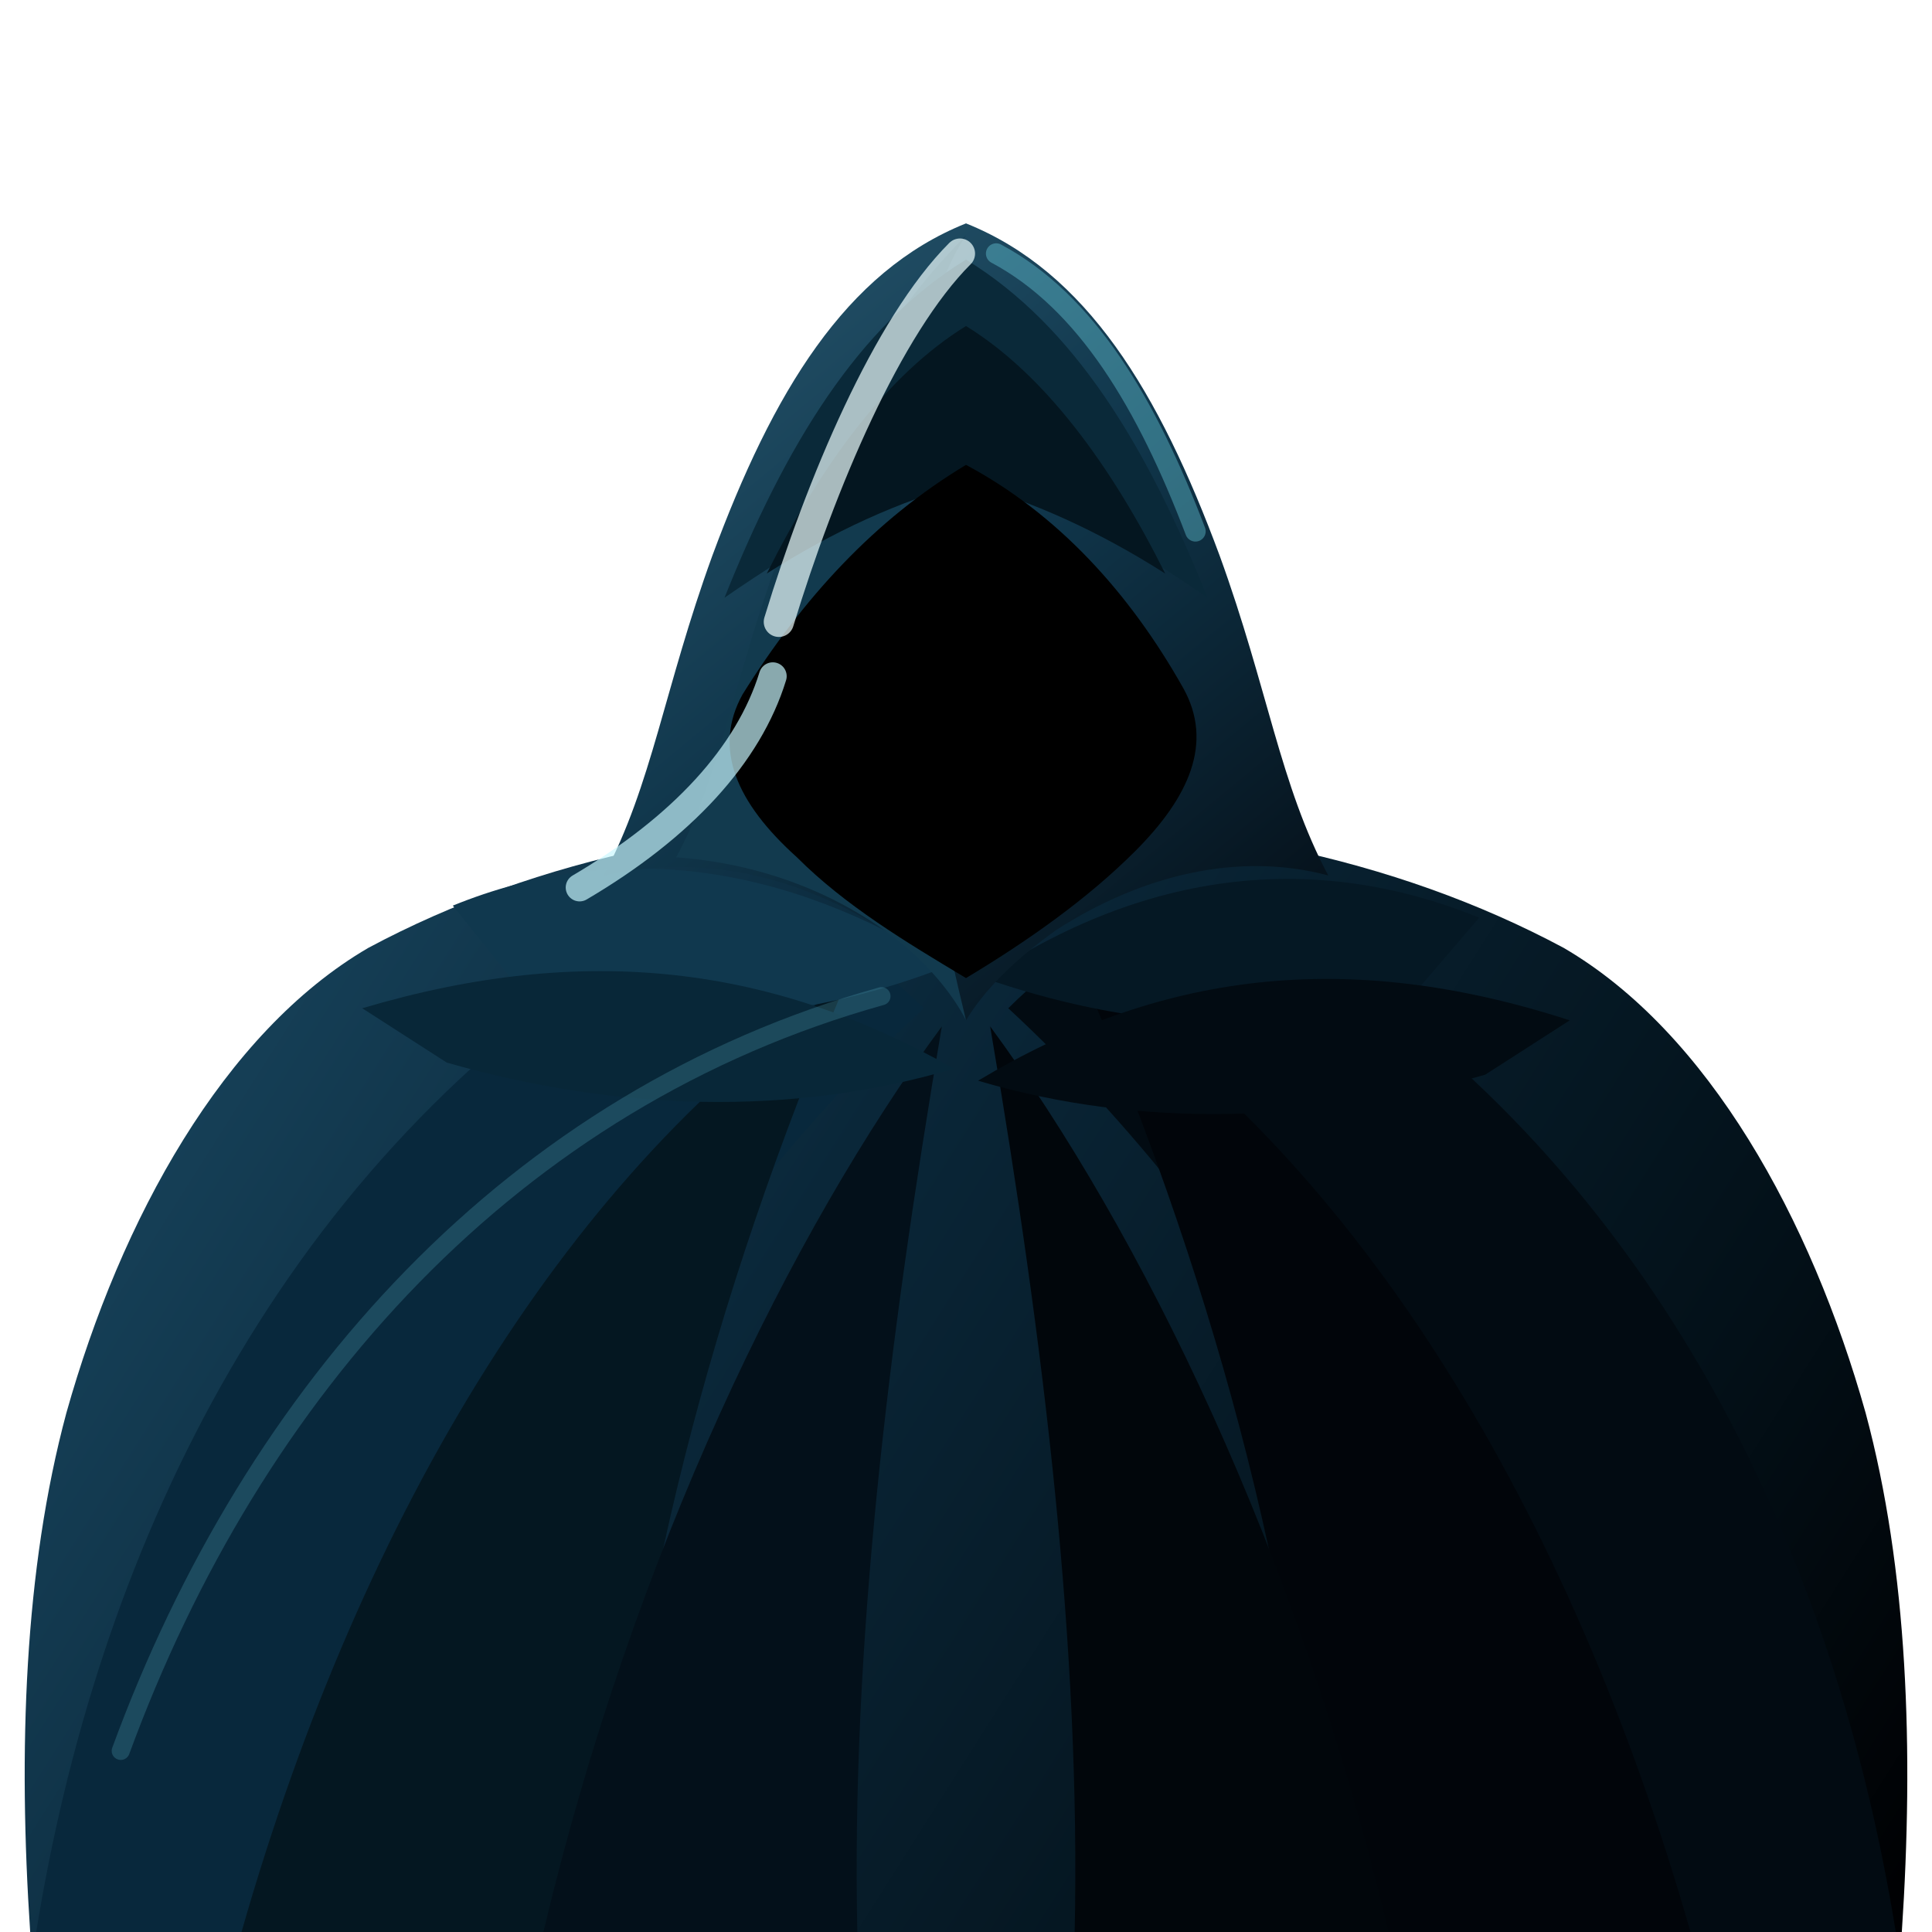
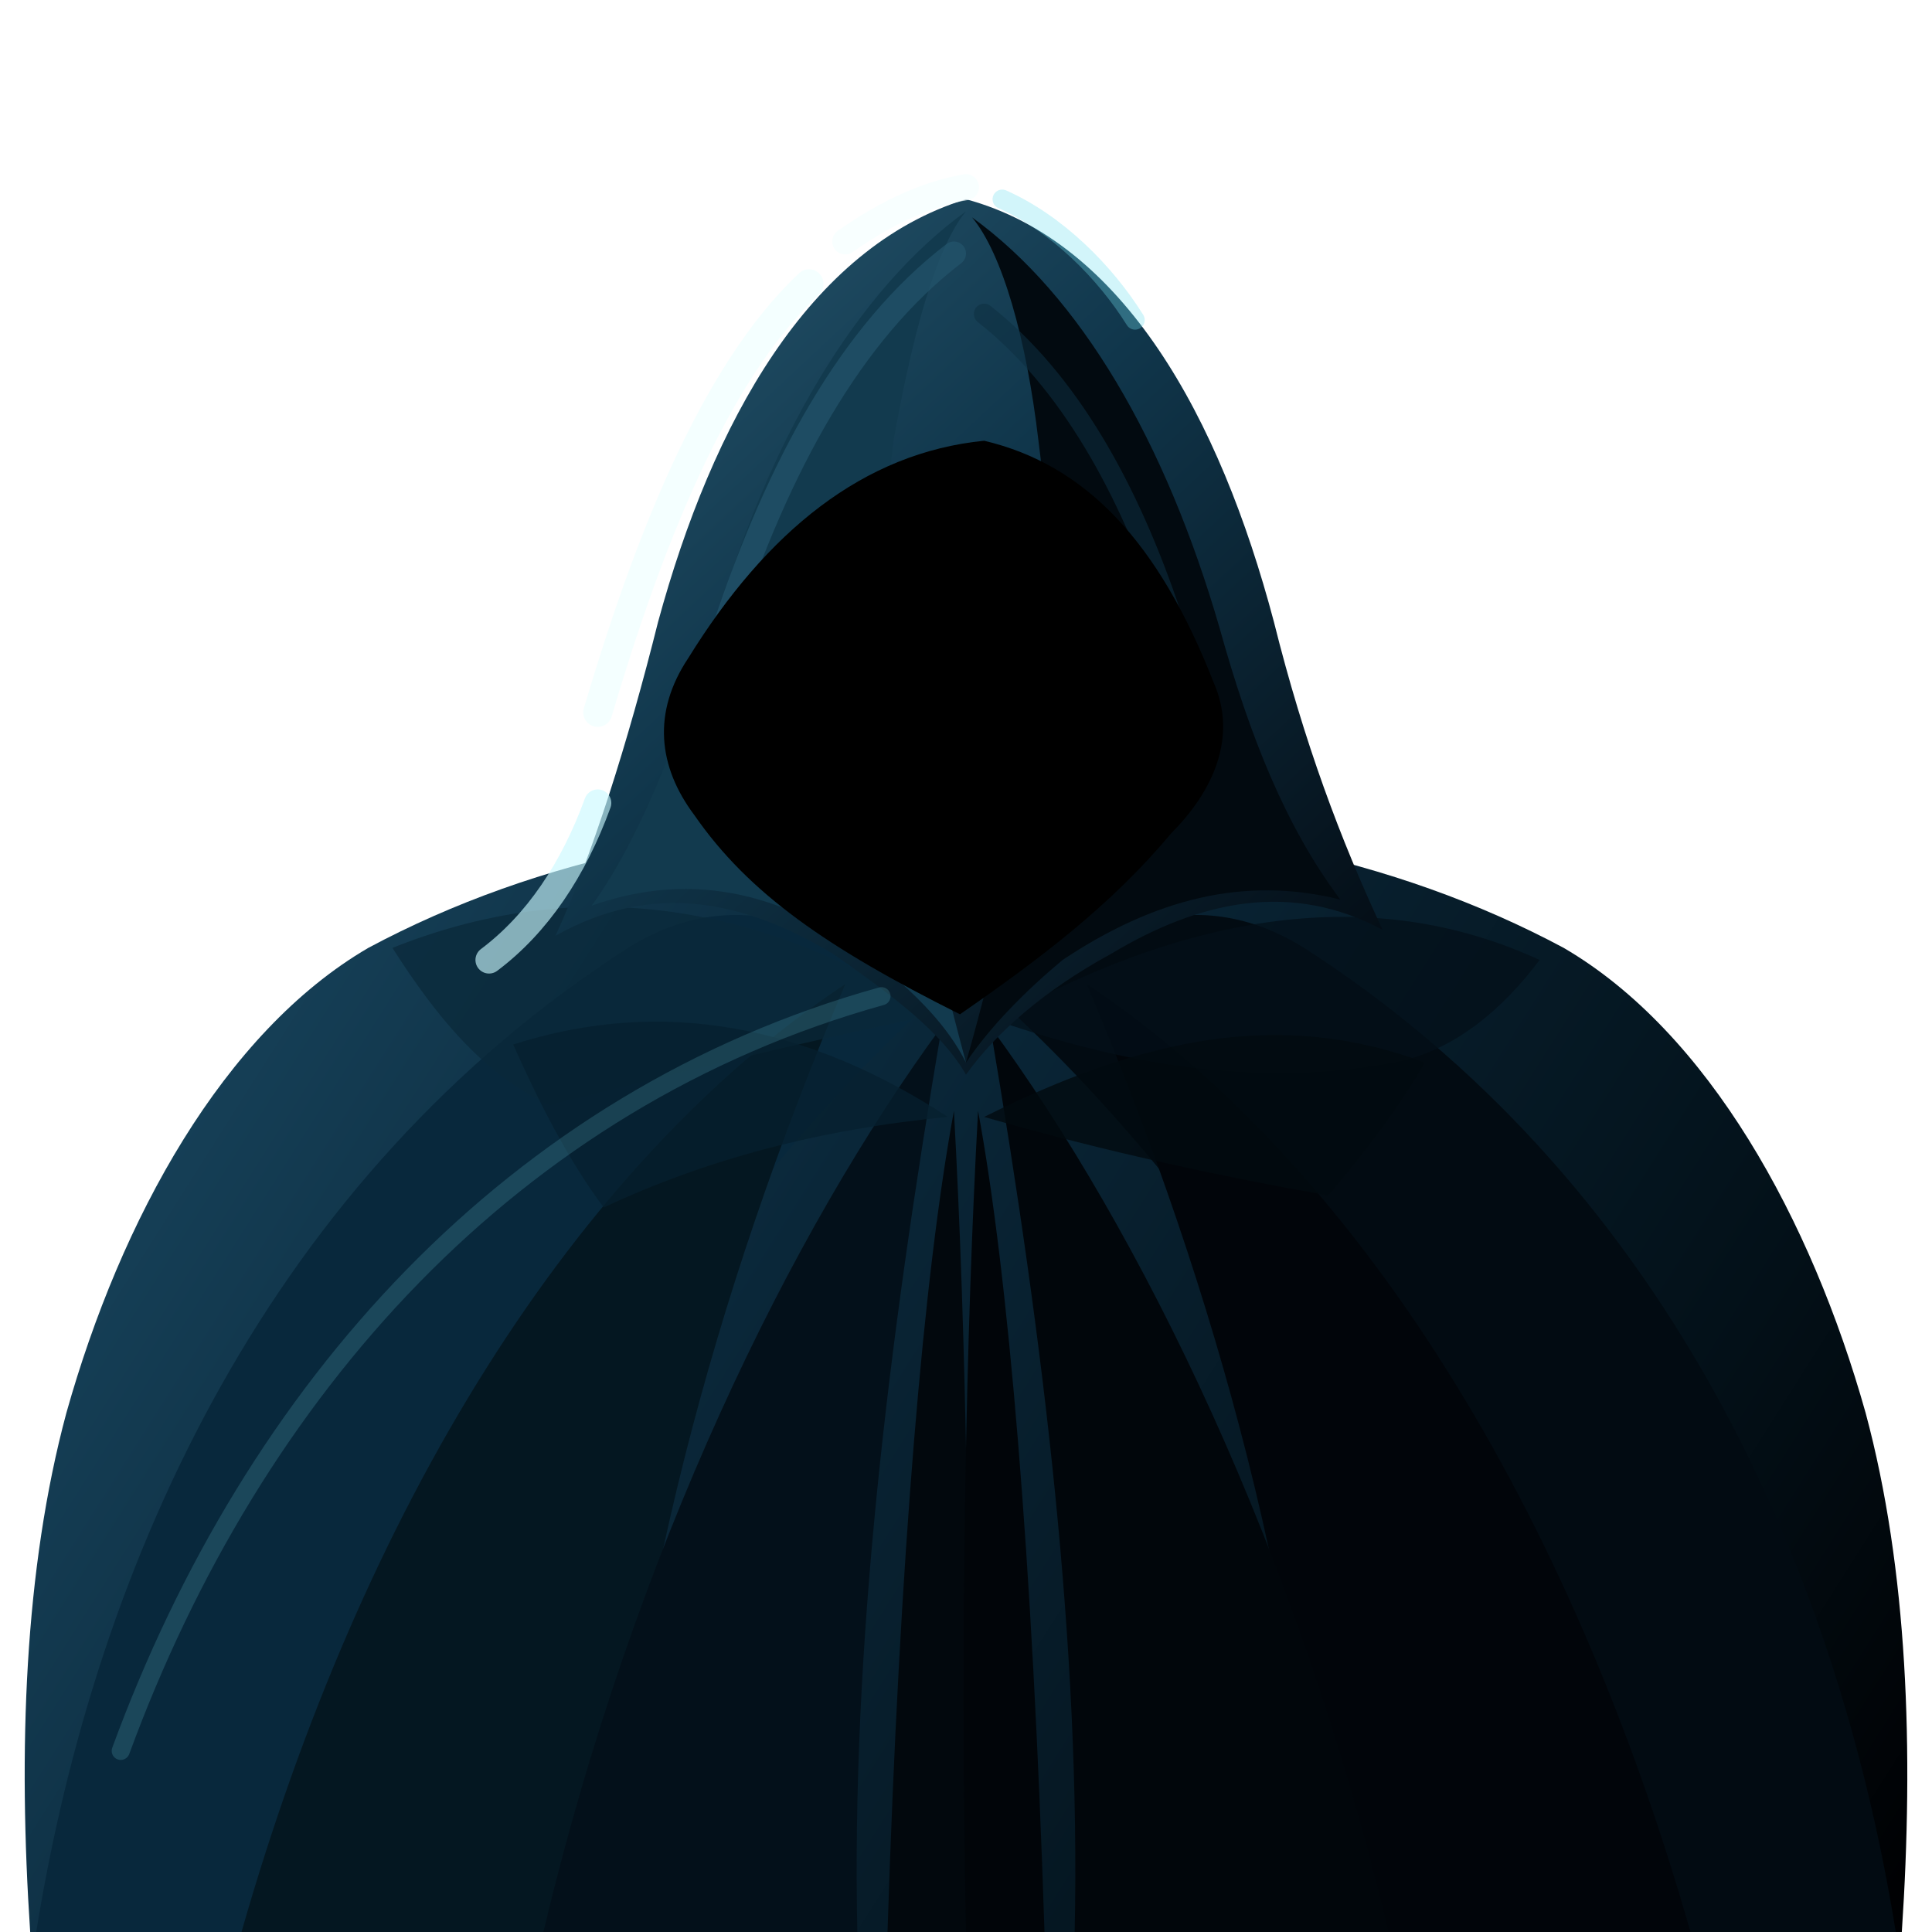
- <svg xmlns="http://www.w3.org/2000/svg" viewBox="0 0 32 32" role="img" focusable="false" aria-labelledby="mt md" data-brand-vector-source="reference-derived-contours-v8-23">
+ <svg xmlns="http://www.w3.org/2000/svg" viewBox="0 0 32 32" role="img" focusable="false" aria-labelledby="mt md" data-brand-vector-source="reference-derived-contours-v8-24">
  <defs>
    <linearGradient id="mc" x1="1" y1="13" x2="31" y2="32" gradientUnits="userSpaceOnUse">
      <stop stop-color="#1b4b65" />
      <stop offset=".4" stop-color="#0a2739" />
      <stop offset=".8" stop-color="#031018" />
      <stop offset="1" stop-color="#000103" />
    </linearGradient>
-     <linearGradient id="mh" x1="10" y1="3.5" x2="22" y2="18" gradientUnits="userSpaceOnUse">
+     <linearGradient id="mh" x1="9" y1="3" x2="23" y2="18" gradientUnits="userSpaceOnUse">
      <stop stop-color="#2a5a72" />
-       <stop offset=".45" stop-color="#10364b" />
+       <stop offset=".42" stop-color="#10364b" />
      <stop offset="1" stop-color="#02060c" />
    </linearGradient>
  </defs>
  <path d="M16 13.6C12.3 13.5 8.9 14.2 6.1 15.7C3.7 17.1 2 20.2 1.1 23.4C.4 26 .3 29 .5 32H31.5C31.7 29 31.6 26 30.9 23.4C30 20.2 28.3 17.1 25.9 15.7C23.1 14.2 19.7 13.5 16 13.6Z" fill="url(#mc)" />
  <path d="M.6 32C1.6 25.8 4.5 19.5 10.4 15.7C12 14.7 13.7 15.1 15.3 16.7C11.3 20.4 8 26 6 32Z" fill="#08283c" />
  <path d="M31.4 32C30.4 25.8 27.5 19.5 21.6 15.7C20 14.7 18.3 15.1 16.7 16.7C20.7 20.4 24 26 26 32Z" fill="#020b12" />
  <path d="M4 32C6 25 9.5 19.3 14 16.3C11.8 21.5 10.4 26.8 10.1 32Z" fill="#041721" />
  <path d="M28 32C26 25 22.5 19.3 18 16.3C20.2 21.5 21.6 26.8 21.9 32Z" fill="#01050a" />
  <path d="M9 32C10.5 25.7 13.1 20.4 15.6 17C14.7 22.3 14.1 27.3 14.2 32Z" fill="#03101a" />
  <path d="M23 32C21.5 25.7 18.9 20.4 16.4 17C17.3 22.3 17.9 27.3 17.8 32Z" fill="#01060b" />
-   <path d="M7.5 15C10.2 13.9 13 14.3 15.7 16C13.4 16.9 11 17.1 8.7 16.5Z" fill="#10384e" />
-   <path d="M24.5 15.2C21.8 14.1 19 14.4 16.3 16.2C18.6 17 21 17.2 23.3 16.6Z" fill="#051824" />
-   <path d="M6 16.7C9.7 15.6 12.8 16 15.8 17.7C13.1 18.5 10.2 18.4 7.4 17.6Z" fill="#082738" />
-   <path d="M26 16.9C22.3 15.7 19.2 16.1 16.2 17.9C18.9 18.7 21.8 18.6 24.6 17.8Z" fill="#020b12" />
-   <path d="M16 3.7C14 4.5 12.8 6.5 11.8 9.2C11 11.4 10.8 13 10 14.5C11.8 14.1 13.4 14.6 14.8 15.5C15.4 15.9 15.8 16.4 16 16.9C16.3 16.4 16.8 15.9 17.5 15.4C18.9 14.5 20.5 14.1 22 14.5C21.2 13 21 11.4 20.2 9.2C19.2 6.5 18 4.5 16 3.7Z" fill="url(#mh)" />
-   <path d="M16 3.9C14.5 5.4 13.6 7.2 12.8 9.5C12.1 11.5 11.9 12.9 11.2 14.2C12.6 14.3 13.9 14.8 14.9 15.6C15.4 16 15.8 16.5 16 16.9C15.3 14 14.8 11.2 14.9 8.7C15 6.5 15.4 4.8 16 3.9Z" fill="#123a4e" />
-   <path d="M16 4.3C14.2 5.4 13 7.4 12 9.9C13.3 9 14.7 8.2 16 7.8C17.3 8.2 18.7 9 20 9.9C19 7.4 17.8 5.4 16 4.3Z" fill="#0a2939" />
-   <path d="M16 5.4C14.7 6.2 13.6 7.7 12.7 9.5C13.8 8.8 14.9 8.3 16 8C17.1 8.3 18.2 8.8 19.3 9.5C18.4 7.7 17.3 6.2 16 5.4Z" fill="#041620" />
-   <path d="M16 7.7C14.5 8.6 13.3 9.9 12.3 11.5C11.8 12.4 12.2 13.3 13.2 14.2C14 15 15 15.6 16 16.2C17 15.6 18 14.9 18.8 14.1C19.7 13.2 20.1 12.3 19.6 11.4C18.7 9.8 17.5 8.5 16 7.7Z" fill="#000" />
-   <path d="M9.6 14.7C11.3 13.7 12.4 12.5 12.8 11.2" fill="none" stroke="#c9f8ff" stroke-opacity=".68" stroke-width=".46" stroke-linecap="round" />
-   <path d="M12.9 10.3C13.6 8 14.7 5.4 15.9 4.2" fill="none" stroke="#efffff" stroke-opacity=".7" stroke-width=".5" stroke-linecap="round" />
-   <path d="M16.5 4.2C18 5 19 6.7 19.8 8.8" fill="none" stroke="#72deef" stroke-opacity=".36" stroke-width=".34" stroke-linecap="round" />
-   <path d="M2 29C4.2 23 8.5 18.2 14.6 16.5" fill="none" stroke="#70d6e8" stroke-opacity=".2" stroke-width=".3" stroke-linecap="round" />
+   <path d="M14.7 32C14.9 25.8 15.3 21.1 15.8 18.4C16 22 16.1 27 16 32Z" fill="#02080d" />
+   <path d="M17.3 32C17.1 25.8 16.7 21.1 16.2 18.4C16 22 15.9 27 16 32Z" fill="#010509" />
+   <path d="M6.5 15.7C9.5 14.5 12.5 14.9 15.5 16.8C13.1 17.3 11.1 17.8 9.1 18.3C8 17.8 7.2 16.8 6.5 15.7Z" fill="#0a2939" fill-opacity=".72" />
+   <path d="M25.5 15.9C22.9 14.7 19.9 15 16.5 16.9C18.8 17.7 21 18 23.1 17.6C24.1 17.4 24.9 16.7 25.5 15.9Z" fill="#031019" fill-opacity=".74" />
+   <path d="M8.5 17.3C11 16.5 13.4 17 15.7 18.5C13.6 18.7 11.7 19.2 10 20C9.4 19.2 8.9 18.2 8.5 17.3Z" fill="#06202f" fill-opacity=".74" />
+   <path d="M23.6 17.6C21.2 16.7 18.9 17.2 16.3 18.5C18.4 19.1 20.3 19.5 22 19.8C22.6 19.1 23.2 18.3 23.6 17.6Z" fill="#020a10" fill-opacity=".8" />
+   <path d="M16 3.3C13.4 4.1 11.8 7 10.9 10.3C10.4 12.3 9.8 14.2 9.2 15.5C10.8 14.6 12.3 14.9 13.8 15.8C14.8 16.5 15.6 17.1 16 17.8C16.5 17.1 17.3 16.4 18.4 15.8C19.9 14.9 21.4 14.6 22.9 15.4C22.2 13.9 21.6 12.3 21.1 10.3C20.2 6.9 18.6 4 16 3.3Z" fill="url(#mh)" />
+   <path d="M16 3.5C14.2 4.8 12.7 7.3 11.8 10.5C11.2 12.3 10.6 13.9 9.8 15C11.5 14.4 13.1 14.8 14.6 16C15.2 16.5 15.7 17 16 17.6C15 13.9 14.4 10.3 14.8 7.3C15.1 5.6 15.5 4.1 16 3.5Z" fill="#123a4e" />
+   <path d="M16.1 3.6C17.9 4.9 19.3 7.3 20.2 10.4C20.7 12.2 21.3 13.7 22.2 14.9C20.6 14.5 19.1 14.9 17.6 15.9C17 16.4 16.4 17 16 17.6C17.1 13.7 17.6 10.3 17.2 7.3C17 5.6 16.6 4.2 16.1 3.6Z" fill="#020a10" />
+   <path d="M15.8 4.2C14.1 5.5 12.9 7.7 12 10.4C13.3 9.4 14.5 8.6 15.9 8" fill="none" stroke="#24566d" stroke-opacity=".68" stroke-width=".4" stroke-linecap="round" />
+   <path d="M16.3 5.2C17.7 6.3 18.7 8.1 19.4 10.2C18.4 9.4 17.4 8.8 16.2 8.3" fill="none" stroke="#0d3041" stroke-opacity=".56" stroke-width=".34" stroke-linecap="round" />
+   <path d="M16.3 7.3C14.3 7.5 12.7 8.8 11.4 10.9C10.8 11.8 10.9 12.7 11.5 13.5C12.4 14.8 13.7 15.7 15.9 16.8C17.2 15.9 18.4 15 19.4 13.8C20.1 13.1 20.5 12.2 20.1 11.3C19.2 9 18 7.7 16.3 7.3Z" fill="#000" />
+   <path d="M8.1 15.9C8.9 15.3 9.5 14.4 9.9 13.3" fill="none" stroke="#c9f8ff" stroke-opacity=".64" stroke-width=".45" stroke-linecap="round" />
+   <path d="M9.9 11.8C10.7 9.1 11.8 6.2 13.4 4.7" fill="none" stroke="#efffff" stroke-opacity=".68" stroke-width=".48" stroke-linecap="round" />
+   <path d="M14 4C14.7 3.5 15.4 3.2 16 3.1" fill="none" stroke="#f6ffff" stroke-opacity=".74" stroke-width=".43" stroke-linecap="round" />
+   <path d="M16.6 3.3C17.5 3.7 18.3 4.5 18.8 5.3" fill="none" stroke="#72deef" stroke-opacity=".32" stroke-width=".32" stroke-linecap="round" />
+   <path d="M2 29C4.2 23 8.5 18.2 14.6 16.5" fill="none" stroke="#70d6e8" stroke-opacity=".18" stroke-width=".3" stroke-linecap="round" />
</svg>
